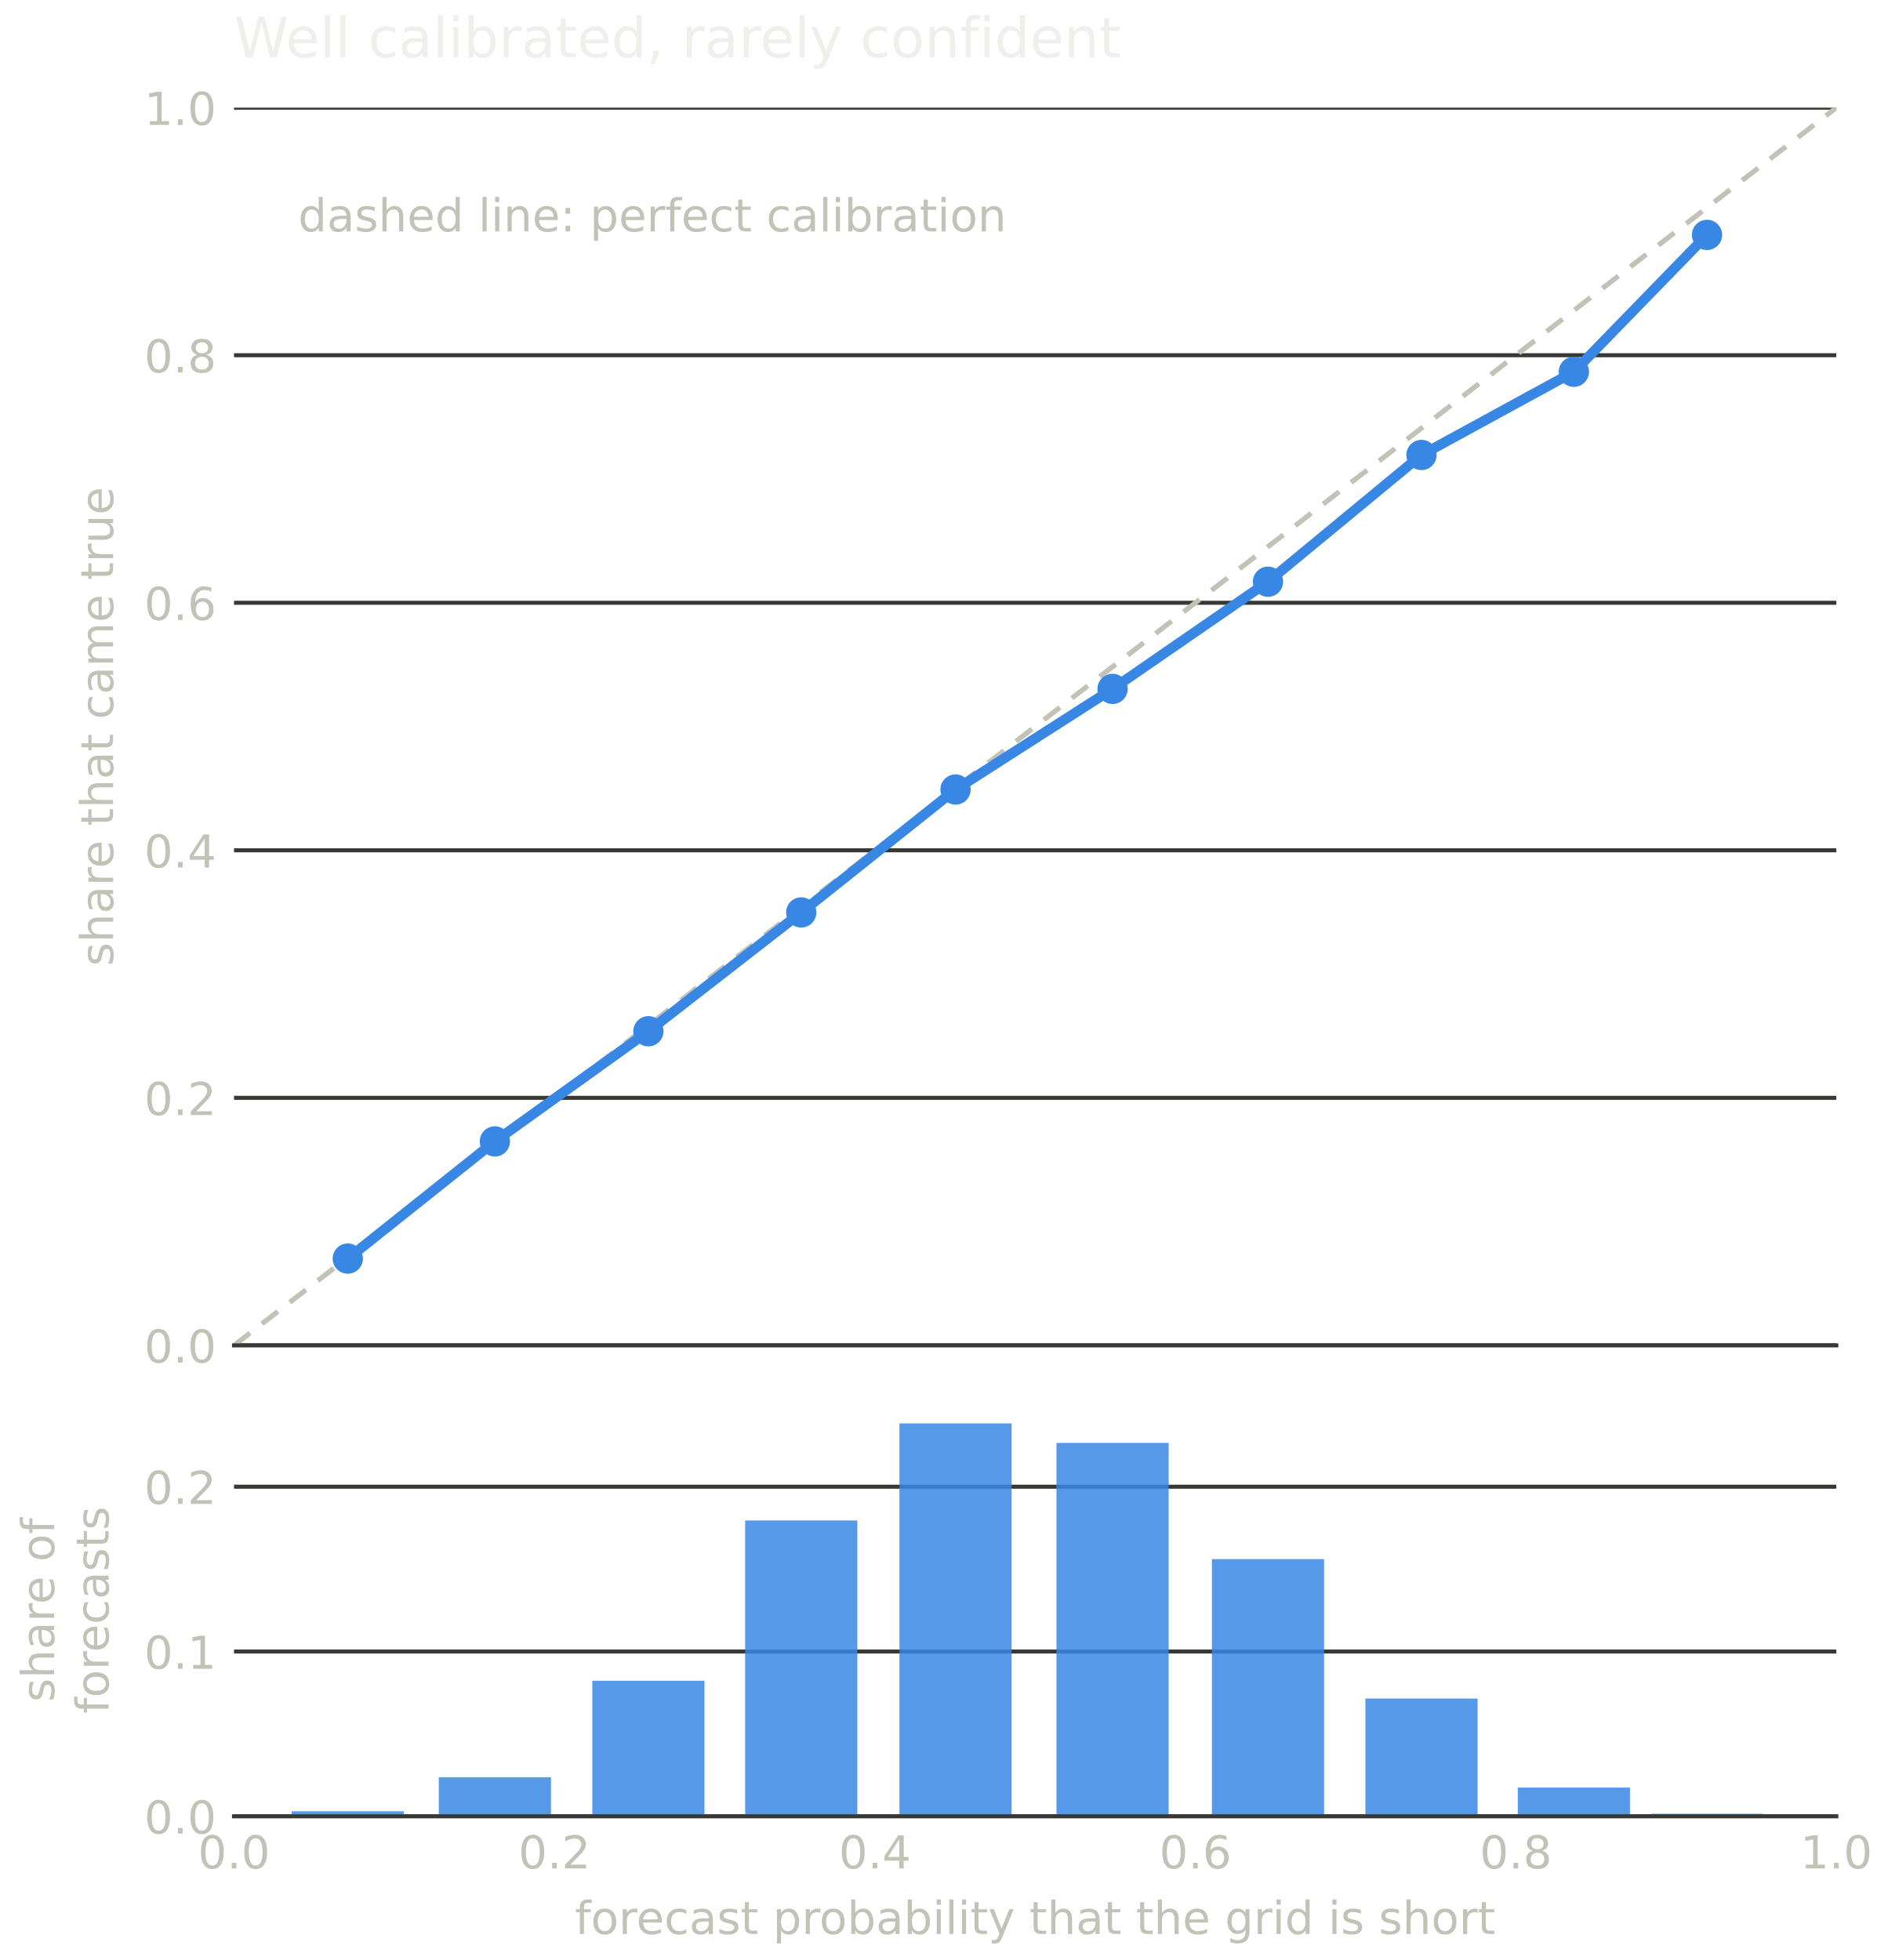
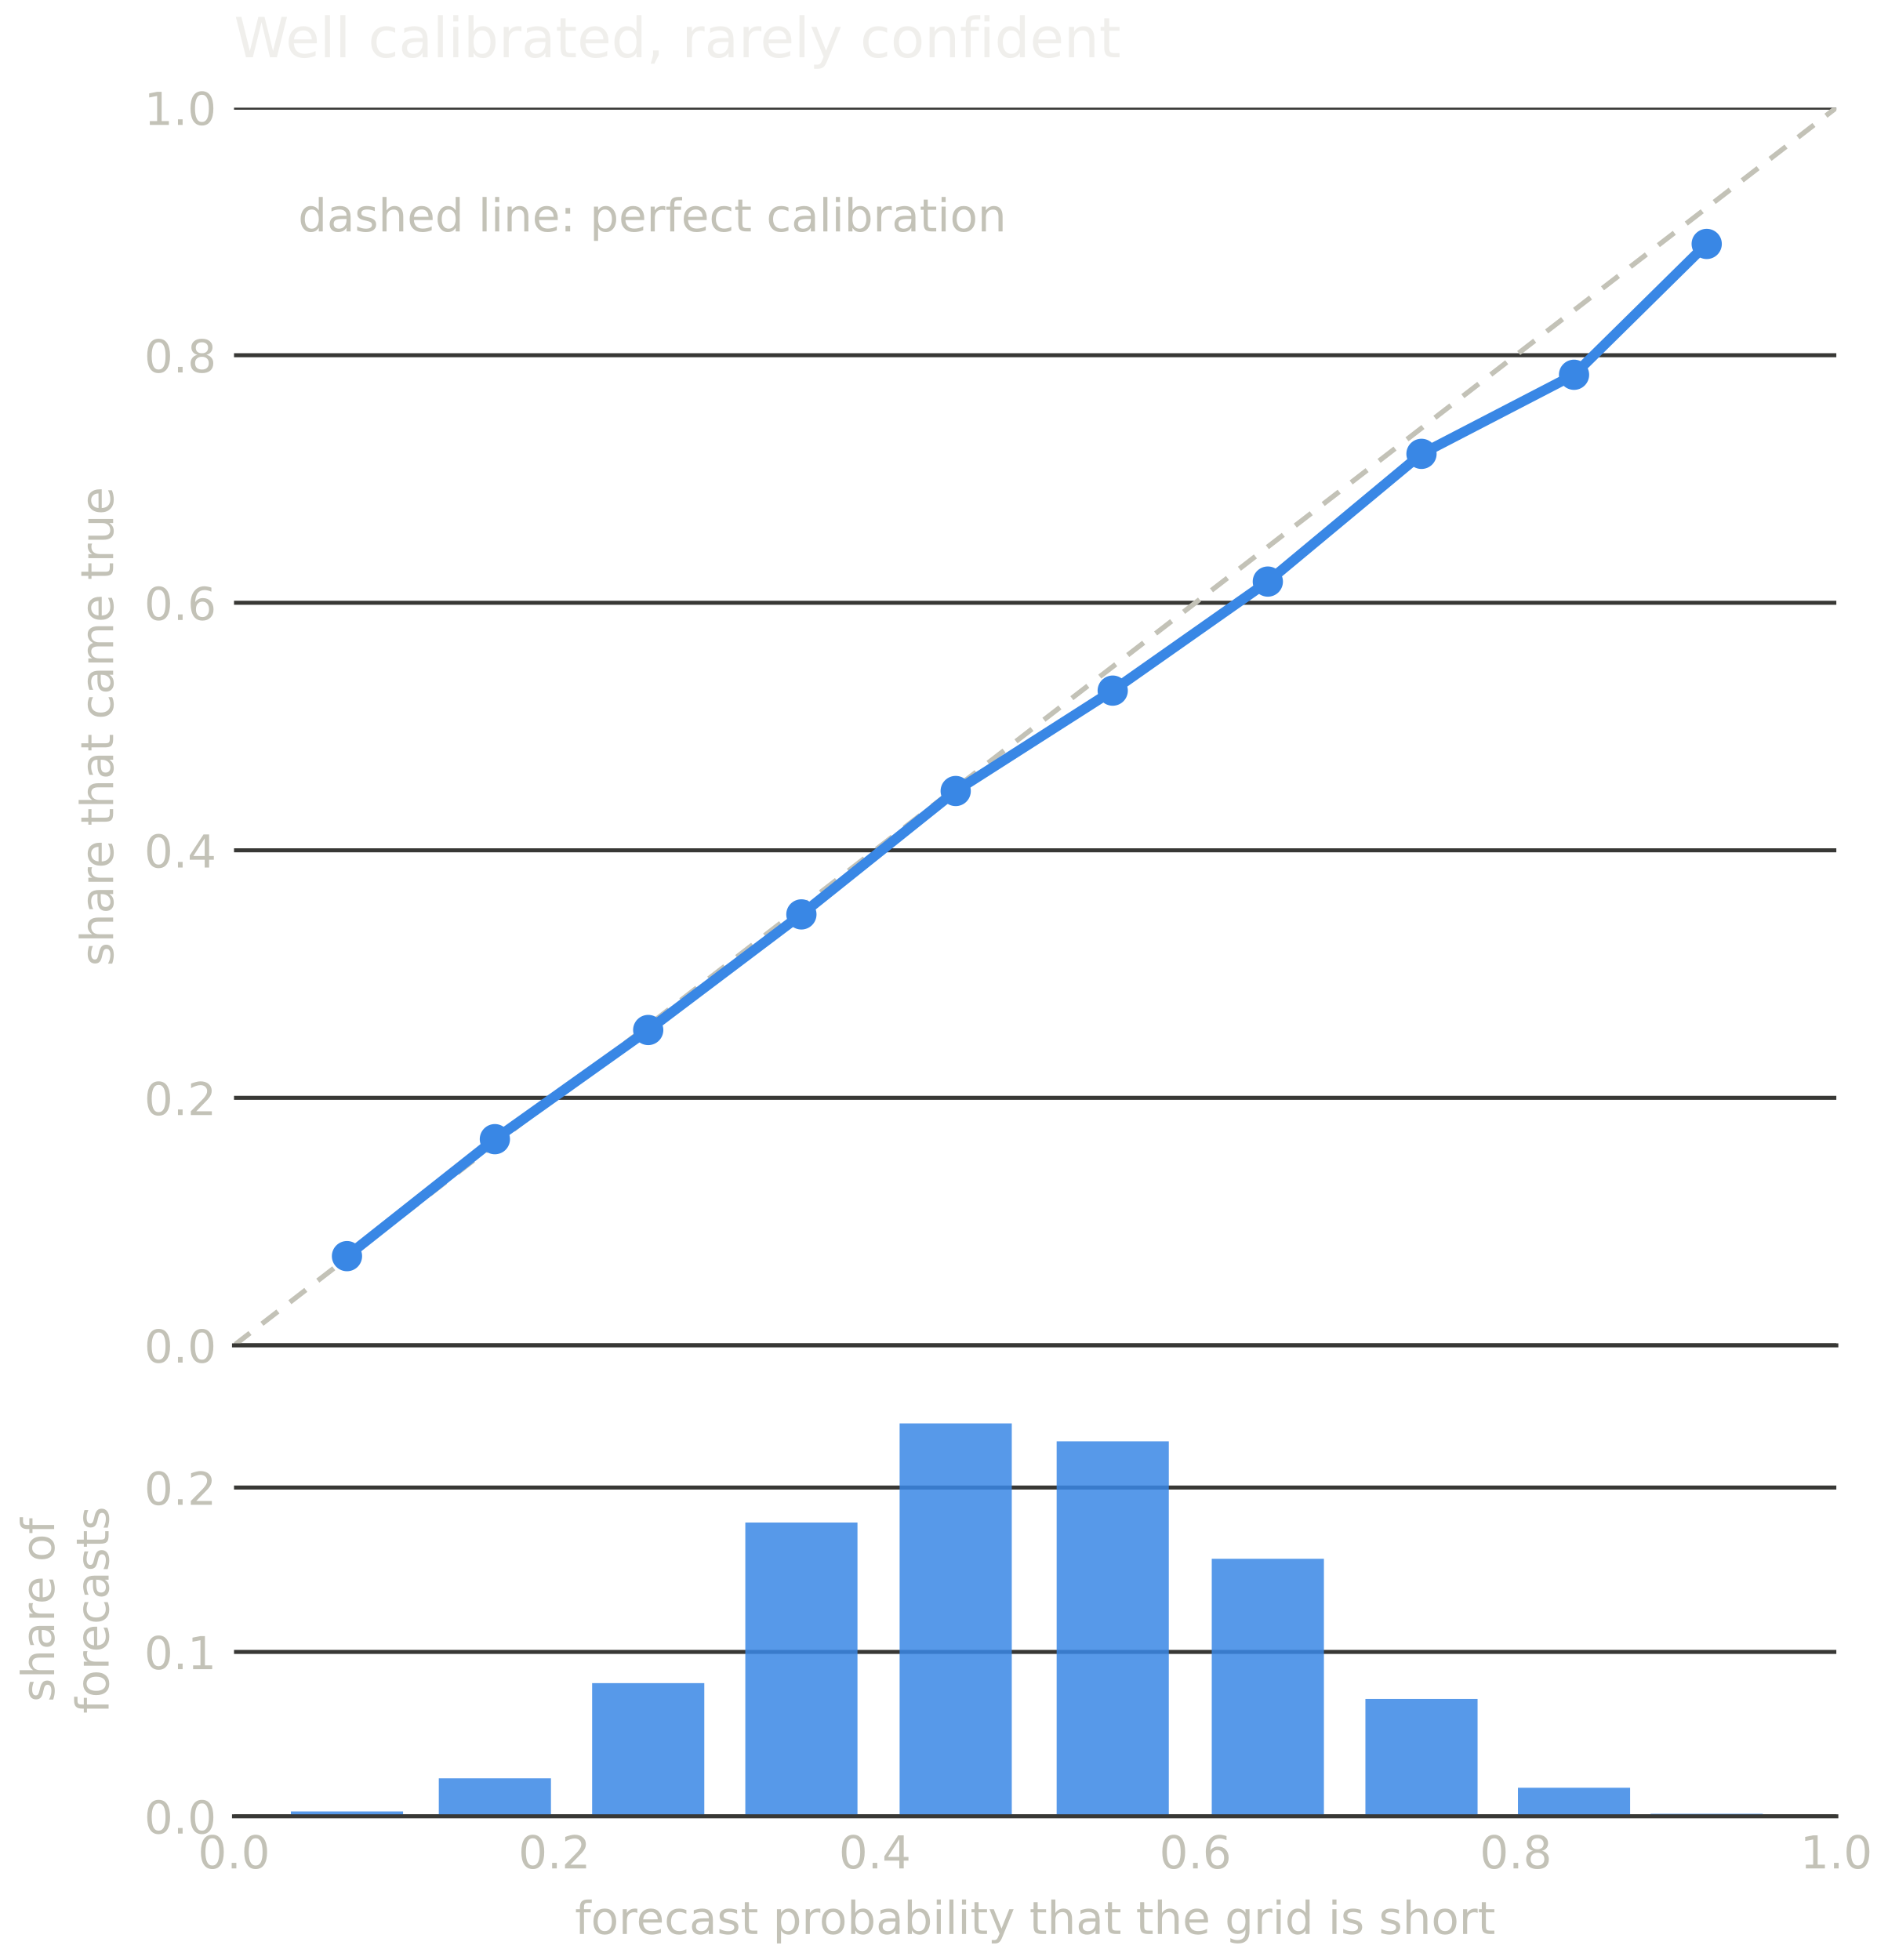
<svg xmlns="http://www.w3.org/2000/svg" xmlns:xlink="http://www.w3.org/1999/xlink" width="374.4pt" height="388.8pt" viewBox="0 0 374.4 388.8" version="1.1">
  <defs>
    <style type="text/css">*{stroke-linejoin: round; stroke-linecap: butt}</style>
  </defs>
  <g id="figure_1">
    <g id="patch_1">
      <path d="M 0 388.8  L 374.4 388.8  L 374.4 0  L 0 0  L 0 388.8  z " style="fill: none; opacity: 0" />
    </g>
    <g id="axes_1">
      <g id="patch_2">
        <path d="M 46.418 266.878  L 364.243 266.878  L 364.243 21.359  L 46.418 21.359  L 46.418 266.878  z " style="fill: none; opacity: 0" />
      </g>
      <g id="matplotlib.axis_1">
        <g id="xtick_1">
          <g id="line2d_1" />
        </g>
        <g id="xtick_2">
          <g id="line2d_2" />
        </g>
        <g id="xtick_3">
          <g id="line2d_3" />
        </g>
        <g id="xtick_4">
          <g id="line2d_4" />
        </g>
        <g id="xtick_5">
          <g id="line2d_5" />
        </g>
        <g id="xtick_6">
          <g id="line2d_6" />
        </g>
      </g>
      <g id="matplotlib.axis_2">
        <g id="ytick_1">
          <g id="line2d_7">
-             <path d="M 46.418 266.878  L 364.243 266.878  " clip-path="url(#p4e1d9642a7)" style="fill: none; stroke: #383835; stroke-width: 0.8; stroke-linecap: square" />
+             <path d="M 46.418 266.878  L 364.243 266.878  " clip-path="url(#p7aa473e0fb)" style="fill: none; stroke: #383835; stroke-width: 0.8; stroke-linecap: square" />
          </g>
          <g id="line2d_8" />
          <g id="text_1">
            <text style="font-size: 9px; font-family: 'DejaVu Sans', sans-serif; text-anchor: end; fill: #c3c2b7" x="42.918" y="270.297" transform="rotate(-0 42.91797 270.2967)">0.0</text>
          </g>
        </g>
        <g id="ytick_2">
          <g id="line2d_9">
-             <path d="M 46.418 217.774  L 364.243 217.774  " clip-path="url(#p4e1d9642a7)" style="fill: none; stroke: #383835; stroke-width: 0.8; stroke-linecap: square" />
+             <path d="M 46.418 217.774  L 364.243 217.774  " clip-path="url(#p7aa473e0fb)" style="fill: none; stroke: #383835; stroke-width: 0.8; stroke-linecap: square" />
          </g>
          <g id="line2d_10" />
          <g id="text_2">
            <text style="font-size: 9px; font-family: 'DejaVu Sans', sans-serif; text-anchor: end; fill: #c3c2b7" x="42.918" y="221.193" transform="rotate(-0 42.91797 221.1929)">0.2</text>
          </g>
        </g>
        <g id="ytick_3">
          <g id="line2d_11">
-             <path d="M 46.418 168.67  L 364.243 168.67  " clip-path="url(#p4e1d9642a7)" style="fill: none; stroke: #383835; stroke-width: 0.8; stroke-linecap: square" />
+             <path d="M 46.418 168.67  L 364.243 168.67  " clip-path="url(#p7aa473e0fb)" style="fill: none; stroke: #383835; stroke-width: 0.8; stroke-linecap: square" />
          </g>
          <g id="line2d_12" />
          <g id="text_3">
            <text style="font-size: 9px; font-family: 'DejaVu Sans', sans-serif; text-anchor: end; fill: #c3c2b7" x="42.918" y="172.089" transform="rotate(-0 42.91797 172.089)">0.4</text>
          </g>
        </g>
        <g id="ytick_4">
          <g id="line2d_13">
-             <path d="M 46.418 119.566  L 364.243 119.566  " clip-path="url(#p4e1d9642a7)" style="fill: none; stroke: #383835; stroke-width: 0.8; stroke-linecap: square" />
+             <path d="M 46.418 119.566  L 364.243 119.566  " clip-path="url(#p7aa473e0fb)" style="fill: none; stroke: #383835; stroke-width: 0.8; stroke-linecap: square" />
          </g>
          <g id="line2d_14" />
          <g id="text_4">
            <text style="font-size: 9px; font-family: 'DejaVu Sans', sans-serif; text-anchor: end; fill: #c3c2b7" x="42.918" y="122.985" transform="rotate(-0 42.91797 122.9852)">0.6</text>
          </g>
        </g>
        <g id="ytick_5">
          <g id="line2d_15">
-             <path d="M 46.418 70.462  L 364.243 70.462  " clip-path="url(#p4e1d9642a7)" style="fill: none; stroke: #383835; stroke-width: 0.8; stroke-linecap: square" />
+             <path d="M 46.418 70.462  L 364.243 70.462  " clip-path="url(#p7aa473e0fb)" style="fill: none; stroke: #383835; stroke-width: 0.8; stroke-linecap: square" />
          </g>
          <g id="line2d_16" />
          <g id="text_5">
            <text style="font-size: 9px; font-family: 'DejaVu Sans', sans-serif; text-anchor: end; fill: #c3c2b7" x="42.918" y="73.881" transform="rotate(-0 42.91797 73.88132)">0.8</text>
          </g>
        </g>
        <g id="ytick_6">
          <g id="line2d_17">
-             <path d="M 46.418 21.359  L 364.243 21.359  " clip-path="url(#p4e1d9642a7)" style="fill: none; stroke: #383835; stroke-width: 0.8; stroke-linecap: square" />
+             <path d="M 46.418 21.359  L 364.243 21.359  " clip-path="url(#p7aa473e0fb)" style="fill: none; stroke: #383835; stroke-width: 0.8; stroke-linecap: square" />
          </g>
          <g id="line2d_18" />
          <g id="text_6">
            <text style="font-size: 9px; font-family: 'DejaVu Sans', sans-serif; text-anchor: end; fill: #c3c2b7" x="42.918" y="24.777" transform="rotate(-0 42.91797 24.77747)">1.0</text>
          </g>
        </g>
        <g id="text_7">
          <text style="font-size: 9px; font-family: 'DejaVu Sans', sans-serif; text-anchor: middle; fill: #c3c2b7" x="22.443" y="144.118" transform="rotate(-90 22.44305 144.1181)">share that came true</text>
        </g>
      </g>
      <g id="line2d_19">
-         <path d="M 46.418 266.878  L 364.243 21.359  " clip-path="url(#p4e1d9642a7)" style="fill: none; stroke-dasharray: 4,3; stroke-dashoffset: 0; stroke: #c3c2b7" />
+         <path d="M 46.418 266.878  L 364.243 21.359  " clip-path="url(#p7aa473e0fb)" style="fill: none; stroke-dasharray: 4,3; stroke-dashoffset: 0; stroke: #c3c2b7" />
      </g>
      <g id="line2d_20">
-         <path d="M 68.984 249.667  L 98.16 226.416  L 128.608 204.565  L 158.928 180.995  L 189.535 156.615  L 220.682 136.654  L 251.511 115.392  L 281.958 90.251  L 312.184 73.752  L 338.595 46.598  " clip-path="url(#p4e1d9642a7)" style="fill: none; stroke: #3987e5; stroke-width: 2; stroke-linecap: square" />
+         <path d="M 68.825 249.176  L 98.16 225.974  L 128.576 204.319  L 158.96 181.388  L 189.567 156.91  L 220.713 136.998  L 251.479 115.368  L 281.958 90.03  L 312.215 74.342  L 338.531 48.39  " clip-path="url(#p7aa473e0fb)" style="fill: none; stroke: #3987e5; stroke-width: 2; stroke-linecap: square" />
        <defs>
-           <path id="m95068adc06" d="M 0 2.5  C 0.663 2.5 1.299 2.237 1.768 1.768  C 2.237 1.299 2.5 0.663 2.5 0  C 2.5 -0.663 2.237 -1.299 1.768 -1.768  C 1.299 -2.237 0.663 -2.5 0 -2.5  C -0.663 -2.5 -1.299 -2.237 -1.768 -1.768  C -2.237 -1.299 -2.5 -0.663 -2.5 0  C -2.5 0.663 -2.237 1.299 -1.768 1.768  C -1.299 2.237 -0.663 2.5 0 2.5  z " style="stroke: #3987e5" />
+           <path id="m97f2111d92" d="M 0 2.5  C 0.663 2.5 1.299 2.237 1.768 1.768  C 2.237 1.299 2.5 0.663 2.5 0  C 2.5 -0.663 2.237 -1.299 1.768 -1.768  C 1.299 -2.237 0.663 -2.5 0 -2.5  C -0.663 -2.5 -1.299 -2.237 -1.768 -1.768  C -2.237 -1.299 -2.5 -0.663 -2.5 0  C -2.5 0.663 -2.237 1.299 -1.768 1.768  C -1.299 2.237 -0.663 2.5 0 2.5  z " style="stroke: #3987e5" />
        </defs>
-         <g clip-path="url(#p4e1d9642a7)">
-           <use xlink:href="#m95068adc06" x="68.984" y="249.667" style="fill: #3987e5; stroke: #3987e5" />
-           <use xlink:href="#m95068adc06" x="98.16" y="226.416" style="fill: #3987e5; stroke: #3987e5" />
-           <use xlink:href="#m95068adc06" x="128.608" y="204.565" style="fill: #3987e5; stroke: #3987e5" />
-           <use xlink:href="#m95068adc06" x="158.928" y="180.995" style="fill: #3987e5; stroke: #3987e5" />
-           <use xlink:href="#m95068adc06" x="189.535" y="156.615" style="fill: #3987e5; stroke: #3987e5" />
-           <use xlink:href="#m95068adc06" x="220.682" y="136.654" style="fill: #3987e5; stroke: #3987e5" />
-           <use xlink:href="#m95068adc06" x="251.511" y="115.392" style="fill: #3987e5; stroke: #3987e5" />
-           <use xlink:href="#m95068adc06" x="281.958" y="90.251" style="fill: #3987e5; stroke: #3987e5" />
-           <use xlink:href="#m95068adc06" x="312.184" y="73.752" style="fill: #3987e5; stroke: #3987e5" />
-           <use xlink:href="#m95068adc06" x="338.595" y="46.598" style="fill: #3987e5; stroke: #3987e5" />
+         <g clip-path="url(#p7aa473e0fb)">
+           <use xlink:href="#m97f2111d92" x="68.825" y="249.176" style="fill: #3987e5; stroke: #3987e5" />
+           <use xlink:href="#m97f2111d92" x="98.16" y="225.974" style="fill: #3987e5; stroke: #3987e5" />
+           <use xlink:href="#m97f2111d92" x="128.576" y="204.319" style="fill: #3987e5; stroke: #3987e5" />
+           <use xlink:href="#m97f2111d92" x="158.96" y="181.388" style="fill: #3987e5; stroke: #3987e5" />
+           <use xlink:href="#m97f2111d92" x="189.567" y="156.91" style="fill: #3987e5; stroke: #3987e5" />
+           <use xlink:href="#m97f2111d92" x="220.713" y="136.998" style="fill: #3987e5; stroke: #3987e5" />
+           <use xlink:href="#m97f2111d92" x="251.479" y="115.368" style="fill: #3987e5; stroke: #3987e5" />
+           <use xlink:href="#m97f2111d92" x="281.958" y="90.03" style="fill: #3987e5; stroke: #3987e5" />
+           <use xlink:href="#m97f2111d92" x="312.215" y="74.342" style="fill: #3987e5; stroke: #3987e5" />
+           <use xlink:href="#m97f2111d92" x="338.531" y="48.39" style="fill: #3987e5; stroke: #3987e5" />
        </g>
      </g>
      <g id="patch_3">
        <path d="M 46.418 266.878  L 364.243 266.878  " style="fill: none; stroke: #383835; stroke-width: 0.8; stroke-linejoin: miter; stroke-linecap: square" />
      </g>
      <g id="text_8">
        <text style="font-size: 9px; font-family: 'DejaVu Sans', sans-serif; text-anchor: start; fill: #c3c2b7" x="59.131" y="45.91" transform="rotate(-0 59.13099 45.91045)">dashed line: perfect calibration</text>
      </g>
      <g id="text_9">
        <text style="font-size: 11px; font-family: 'DejaVu Sans', sans-serif; text-anchor: start; fill: #f0efec" x="46.418" y="11.359" transform="rotate(-0 46.41797 11.35852)">Well calibrated, rarely confident</text>
      </g>
    </g>
    <g id="axes_2">
      <g id="patch_4">
        <path d="M 46.418 360.299  L 364.243 360.299  L 364.243 278.459  L 46.418 278.459  L 46.418 360.299  z " style="fill: none; opacity: 0" />
      </g>
      <g id="matplotlib.axis_3">
        <g id="xtick_7">
          <g id="line2d_21" />
          <g id="text_10">
            <text style="font-size: 9px; font-family: 'DejaVu Sans', sans-serif; text-anchor: middle; fill: #c3c2b7" x="46.418" y="370.637" transform="rotate(-0 46.41797 370.6369)">0.0</text>
          </g>
        </g>
        <g id="xtick_8">
          <g id="line2d_22" />
          <g id="text_11">
            <text style="font-size: 9px; font-family: 'DejaVu Sans', sans-serif; text-anchor: middle; fill: #c3c2b7" x="109.983" y="370.637" transform="rotate(-0 109.9831 370.6369)">0.2</text>
          </g>
        </g>
        <g id="xtick_9">
          <g id="line2d_23" />
          <g id="text_12">
            <text style="font-size: 9px; font-family: 'DejaVu Sans', sans-serif; text-anchor: middle; fill: #c3c2b7" x="173.548" y="370.637" transform="rotate(-0 173.5481 370.6369)">0.4</text>
          </g>
        </g>
        <g id="xtick_10">
          <g id="line2d_24" />
          <g id="text_13">
            <text style="font-size: 9px; font-family: 'DejaVu Sans', sans-serif; text-anchor: middle; fill: #c3c2b7" x="237.113" y="370.637" transform="rotate(-0 237.1132 370.6369)">0.6</text>
          </g>
        </g>
        <g id="xtick_11">
          <g id="line2d_25" />
          <g id="text_14">
            <text style="font-size: 9px; font-family: 'DejaVu Sans', sans-serif; text-anchor: middle; fill: #c3c2b7" x="300.678" y="370.637" transform="rotate(-0 300.6783 370.6369)">0.8</text>
          </g>
        </g>
        <g id="xtick_12">
          <g id="line2d_26" />
          <g id="text_15">
            <text style="font-size: 9px; font-family: 'DejaVu Sans', sans-serif; text-anchor: middle; fill: #c3c2b7" x="364.243" y="370.637" transform="rotate(-0 364.2434 370.6369)">1.0</text>
          </g>
        </g>
        <g id="text_16">
          <text style="font-size: 9px; font-family: 'DejaVu Sans', sans-serif; text-anchor: middle; fill: #c3c2b7" x="205.331" y="383.638" transform="rotate(-0 205.3307 383.6377)">forecast probability that the grid is short</text>
        </g>
      </g>
      <g id="matplotlib.axis_4">
        <g id="ytick_7">
          <g id="line2d_27">
-             <path d="M 46.418 360.299  L 364.243 360.299  " clip-path="url(#p0e3ac37a5b)" style="fill: none; stroke: #383835; stroke-width: 0.8; stroke-linecap: square" />
+             <path d="M 46.418 360.299  L 364.243 360.299  " clip-path="url(#pcfacefdd12)" style="fill: none; stroke: #383835; stroke-width: 0.8; stroke-linecap: square" />
          </g>
          <g id="line2d_28" />
          <g id="text_17">
            <text style="font-size: 9px; font-family: 'DejaVu Sans', sans-serif; text-anchor: end; fill: #c3c2b7" x="42.918" y="363.718" transform="rotate(-0 42.91797 363.718)">0.0</text>
          </g>
        </g>
        <g id="ytick_8">
          <g id="line2d_29">
-             <path d="M 46.418 327.606  L 364.243 327.606  " clip-path="url(#p0e3ac37a5b)" style="fill: none; stroke: #383835; stroke-width: 0.8; stroke-linecap: square" />
+             <path d="M 46.418 327.69  L 364.243 327.69  " clip-path="url(#pcfacefdd12)" style="fill: none; stroke: #383835; stroke-width: 0.8; stroke-linecap: square" />
          </g>
          <g id="line2d_30" />
          <g id="text_18">
-             <text style="font-size: 9px; font-family: 'DejaVu Sans', sans-serif; text-anchor: end; fill: #c3c2b7" x="42.918" y="331.025" transform="rotate(-0 42.91797 331.0247)">0.1</text>
+             <text style="font-size: 9px; font-family: 'DejaVu Sans', sans-serif; text-anchor: end; fill: #c3c2b7" x="42.918" y="331.109" transform="rotate(-0 42.91797 331.1086)">0.1</text>
          </g>
        </g>
        <g id="ytick_9">
          <g id="line2d_31">
-             <path d="M 46.418 294.912  L 364.243 294.912  " clip-path="url(#p0e3ac37a5b)" style="fill: none; stroke: #383835; stroke-width: 0.8; stroke-linecap: square" />
+             <path d="M 46.418 295.08  L 364.243 295.08  " clip-path="url(#pcfacefdd12)" style="fill: none; stroke: #383835; stroke-width: 0.8; stroke-linecap: square" />
          </g>
          <g id="line2d_32" />
          <g id="text_19">
-             <text style="font-size: 9px; font-family: 'DejaVu Sans', sans-serif; text-anchor: end; fill: #c3c2b7" x="42.918" y="298.331" transform="rotate(-0 42.91797 298.3314)">0.2</text>
+             <text style="font-size: 9px; font-family: 'DejaVu Sans', sans-serif; text-anchor: end; fill: #c3c2b7" x="42.918" y="298.499" transform="rotate(-0 42.91797 298.4992)">0.2</text>
          </g>
        </g>
        <g id="text_20">
          <text style="font-size: 9px; font-family: 'DejaVu Sans', sans-serif; fill: #c3c2b7" transform="translate(10.73971 337.6204) rotate(-90)">share of</text>
          <text style="font-size: 9px; font-family: 'DejaVu Sans', sans-serif; fill: #c3c2b7" transform="translate(21.54217 339.921) rotate(-90)">forecasts</text>
        </g>
      </g>
      <g id="patch_5">
-         <path d="M 57.86 360.299  L 80.107 360.299  L 80.107 359.301  L 57.86 359.301  z " clip-path="url(#p0e3ac37a5b)" style="fill: #3987e5; opacity: 0.85" />
+         <path d="M 57.701 360.299  L 79.949 360.299  L 79.949 359.332  L 57.701 359.332  z " clip-path="url(#pcfacefdd12)" style="fill: #3987e5; opacity: 0.85" />
      </g>
      <g id="patch_6">
-         <path d="M 87.036 360.299  L 109.284 360.299  L 109.284 352.545  L 87.036 352.545  z " clip-path="url(#p0e3ac37a5b)" style="fill: #3987e5; opacity: 0.85" />
+         <path d="M 87.036 360.299  L 109.284 360.299  L 109.284 352.761  L 87.036 352.761  z " clip-path="url(#pcfacefdd12)" style="fill: #3987e5; opacity: 0.85" />
      </g>
      <g id="patch_7">
-         <path d="M 117.484 360.299  L 139.732 360.299  L 139.732 333.406  L 117.484 333.406  z " clip-path="url(#p0e3ac37a5b)" style="fill: #3987e5; opacity: 0.85" />
+         <path d="M 117.452 360.299  L 139.7 360.299  L 139.7 333.875  L 117.452 333.875  z " clip-path="url(#pcfacefdd12)" style="fill: #3987e5; opacity: 0.85" />
      </g>
      <g id="patch_8">
-         <path d="M 147.804 360.299  L 170.052 360.299  L 170.052 301.612  L 147.804 301.612  z " clip-path="url(#p0e3ac37a5b)" style="fill: #3987e5; opacity: 0.85" />
+         <path d="M 147.836 360.299  L 170.084 360.299  L 170.084 302.023  L 147.836 302.023  z " clip-path="url(#pcfacefdd12)" style="fill: #3987e5; opacity: 0.85" />
      </g>
      <g id="patch_9">
-         <path d="M 178.411 360.299  L 200.659 360.299  L 200.659 282.356  L 178.411 282.356  z " clip-path="url(#p0e3ac37a5b)" style="fill: #3987e5; opacity: 0.85" />
+         <path d="M 178.443 360.299  L 200.69 360.299  L 200.69 282.356  L 178.443 282.356  z " clip-path="url(#pcfacefdd12)" style="fill: #3987e5; opacity: 0.85" />
      </g>
      <g id="patch_10">
-         <path d="M 209.558 360.299  L 231.806 360.299  L 231.806 286.226  L 209.558 286.226  z " clip-path="url(#p0e3ac37a5b)" style="fill: #3987e5; opacity: 0.85" />
+         <path d="M 209.59 360.299  L 231.837 360.299  L 231.837 285.914  L 209.59 285.914  z " clip-path="url(#pcfacefdd12)" style="fill: #3987e5; opacity: 0.85" />
      </g>
      <g id="patch_11">
-         <path d="M 240.387 360.299  L 262.635 360.299  L 262.635 309.278  L 240.387 309.278  z " clip-path="url(#p0e3ac37a5b)" style="fill: #3987e5; opacity: 0.85" />
+         <path d="M 240.355 360.299  L 262.603 360.299  L 262.603 309.209  L 240.355 309.209  z " clip-path="url(#pcfacefdd12)" style="fill: #3987e5; opacity: 0.85" />
      </g>
      <g id="patch_12">
-         <path d="M 270.834 360.299  L 293.082 360.299  L 293.082 336.935  L 270.834 336.935  z " clip-path="url(#p0e3ac37a5b)" style="fill: #3987e5; opacity: 0.85" />
+         <path d="M 270.834 360.299  L 293.082 360.299  L 293.082 337.005  L 270.834 337.005  z " clip-path="url(#pcfacefdd12)" style="fill: #3987e5; opacity: 0.85" />
      </g>
      <g id="patch_13">
-         <path d="M 301.06 360.299  L 323.307 360.299  L 323.307 354.597  L 301.06 354.597  z " clip-path="url(#p0e3ac37a5b)" style="fill: #3987e5; opacity: 0.85" />
+         <path d="M 301.091 360.299  L 323.339 360.299  L 323.339 354.63  L 301.091 354.63  z " clip-path="url(#pcfacefdd12)" style="fill: #3987e5; opacity: 0.85" />
      </g>
      <g id="patch_14">
-         <path d="M 327.471 360.299  L 349.719 360.299  L 349.719 359.8  L 327.471 359.8  z " clip-path="url(#p0e3ac37a5b)" style="fill: #3987e5; opacity: 0.85" />
+         <path d="M 327.407 360.299  L 349.655 360.299  L 349.655 359.792  L 327.407 359.792  z " clip-path="url(#pcfacefdd12)" style="fill: #3987e5; opacity: 0.85" />
      </g>
      <g id="patch_15">
        <path d="M 46.418 360.299  L 364.243 360.299  " style="fill: none; stroke: #383835; stroke-width: 0.8; stroke-linejoin: miter; stroke-linecap: square" />
      </g>
    </g>
  </g>
  <defs>
-     <clipPath id="p4e1d9642a7">
+     <clipPath id="p7aa473e0fb">
      <rect x="46.418" y="21.359" width="317.825" height="245.519" />
    </clipPath>
-     <clipPath id="p0e3ac37a5b">
+     <clipPath id="pcfacefdd12">
      <rect x="46.418" y="278.459" width="317.825" height="81.84" />
    </clipPath>
  </defs>
</svg>
